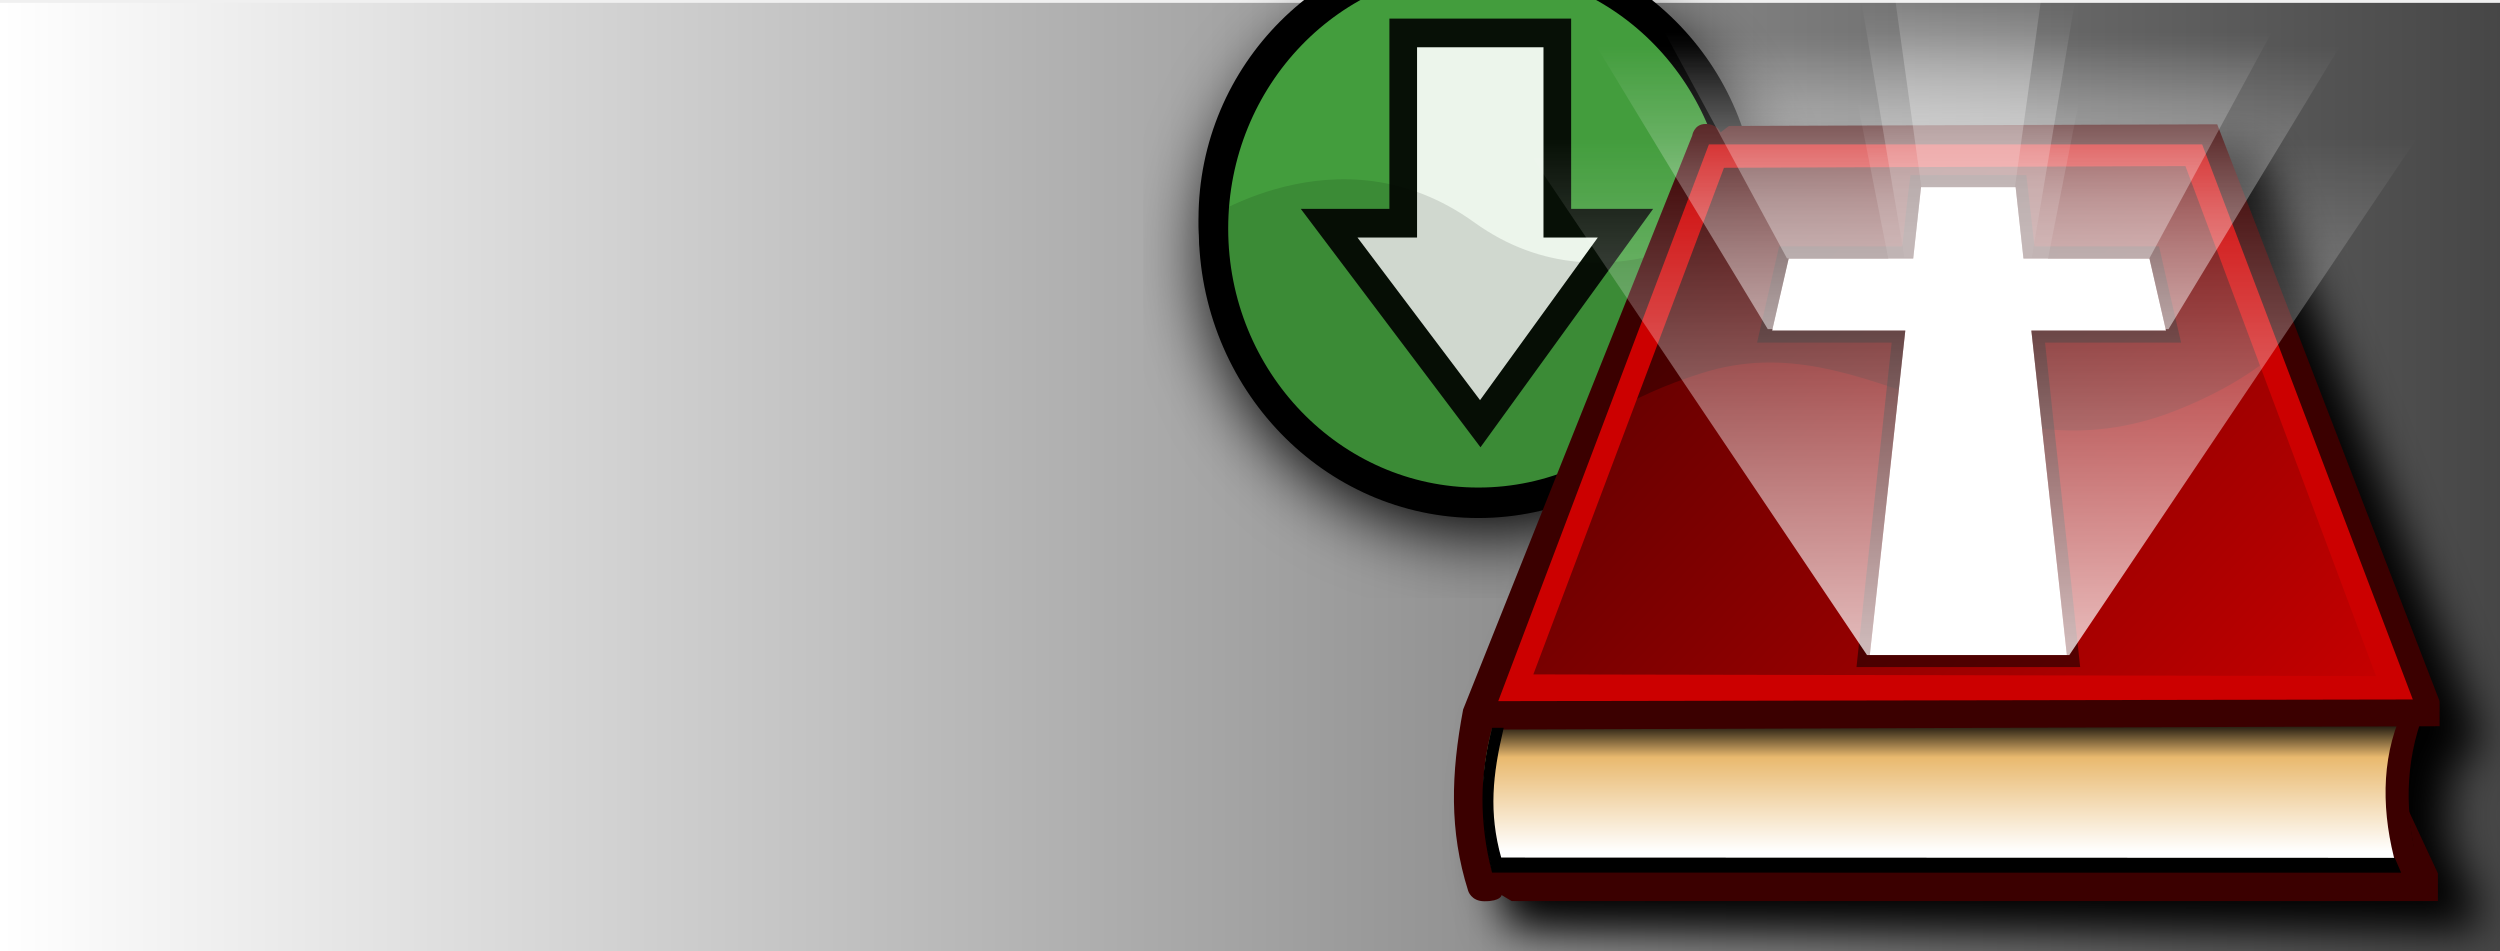
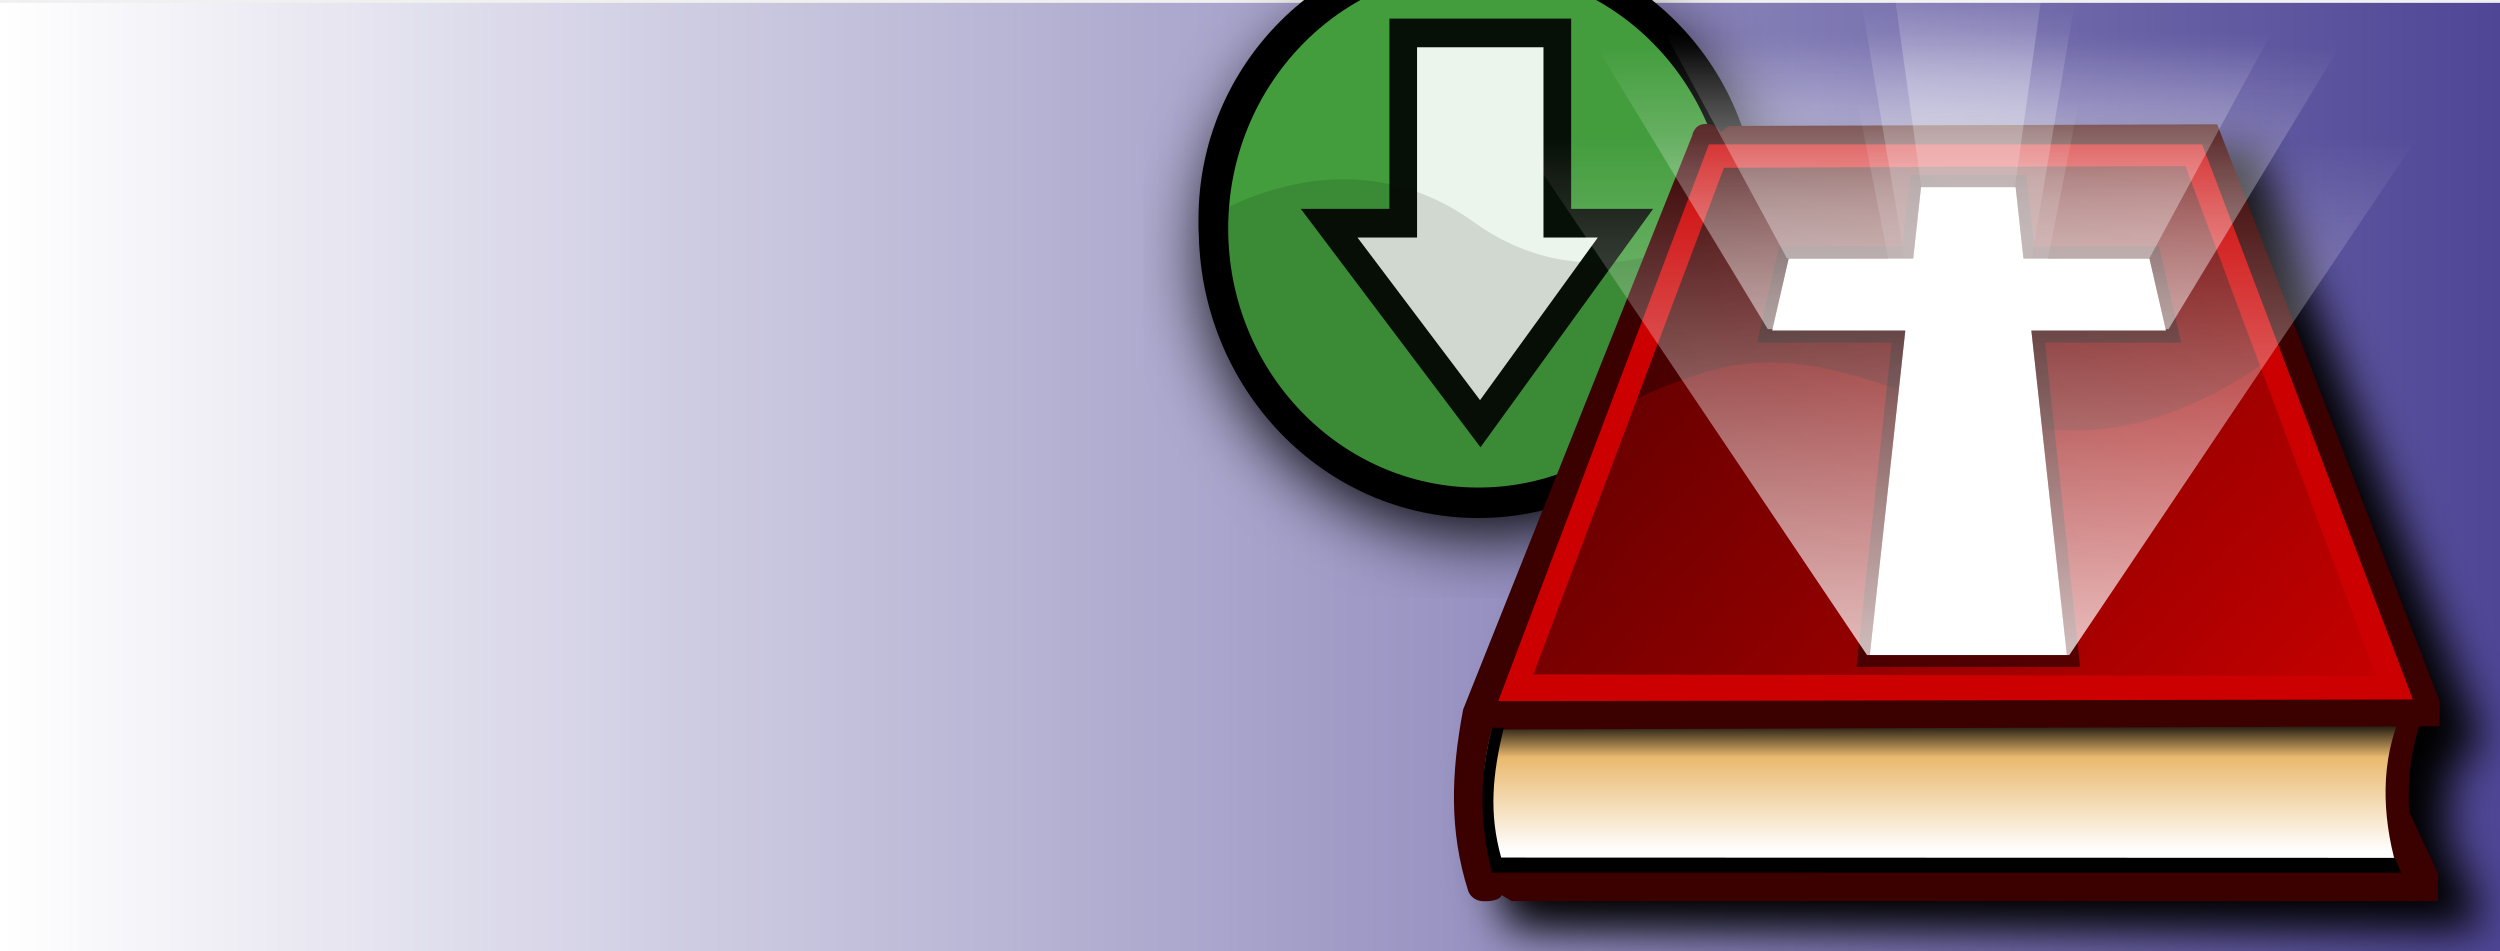
<svg xmlns="http://www.w3.org/2000/svg" xmlns:xlink="http://www.w3.org/1999/xlink" width="150" height="57" id="svg2" version="1.0">
  <defs id="defs4">
    <linearGradient id="linearGradient2617">
-       <stop style="stop-color:#000000;stop-opacity:1;" offset="0" id="stop2619" />
+       <stop style="stop-color:#0c006e;stop-opacity:1;" offset="0" id="stop2619" />
      <stop style="stop-color:#ffffff;stop-opacity:1;" offset="1" id="stop2621" />
    </linearGradient>
    <linearGradient y2="-106.89" x2="15.478" y1="641.026" x1="815.385" gradientTransform="matrix(0.993087,0,0,0.993087,-166.2901,-126.1273)" gradientUnits="userSpaceOnUse" id="linearGradient3256" xlink:href="#linearGradient3267" />
-     <linearGradient y2="211.908" x2="508.271" y1="288.058" x1="508.271" gradientUnits="userSpaceOnUse" id="linearGradient3595" xlink:href="#linearGradient3222" />
-     <linearGradient y2="443.375" x2="639.601" y1="443.375" x1="378.149" gradientUnits="userSpaceOnUse" id="linearGradient3593" xlink:href="#linearGradient3222" />
-     <linearGradient gradientUnits="userSpaceOnUse" y2="250.588" x2="361.41" y1="383.548" x1="420.638" id="linearGradient3587" xlink:href="#linearGradient3222" />
-     <linearGradient gradientUnits="userSpaceOnUse" y2="226.413" x2="281.634" y1="355.747" x1="389.211" id="linearGradient3585" xlink:href="#linearGradient3222" />
-     <linearGradient gradientUnits="userSpaceOnUse" y2="203.447" x2="381.959" y1="335.199" x1="429.099" id="linearGradient3583" xlink:href="#linearGradient3222" />
-     <linearGradient gradientUnits="userSpaceOnUse" y2="175.646" x2="442.395" y1="306.189" x1="477.448" id="linearGradient3581" xlink:href="#linearGradient3222" />
-     <linearGradient gradientUnits="userSpaceOnUse" y2="186.525" x2="572.938" y1="308.607" x1="539.093" id="linearGradient3577" xlink:href="#linearGradient3222" />
-     <linearGradient gradientUnits="userSpaceOnUse" y2="203.447" x2="646.67" y1="335.199" x1="589.86" id="linearGradient3575" xlink:href="#linearGradient3222" />
-     <linearGradient gradientUnits="userSpaceOnUse" y2="228.831" x2="736.116" y1="356.956" x1="629.748" id="linearGradient3573" xlink:href="#linearGradient3222" />
-     <linearGradient gradientUnits="userSpaceOnUse" y2="253.005" x2="659.966" y1="382.339" x1="598.321" id="linearGradient3571" xlink:href="#linearGradient3222" />
-     <linearGradient gradientUnits="userSpaceOnUse" y2="363" x2="603.156" y1="470.576" x1="559.642" id="linearGradient3569" xlink:href="#linearGradient3222" />
-     <linearGradient gradientUnits="userSpaceOnUse" y2="347.89" x2="410.968" y1="472.39" x1="455.691" id="linearGradient3567" xlink:href="#linearGradient3222" />
-     <linearGradient gradientUnits="userSpaceOnUse" y2="472.994" x2="507.666" y1="597.493" x1="507.666" id="linearGradient3565" xlink:href="#linearGradient3222" />
-     <linearGradient gradientUnits="userSpaceOnUse" y2="443.375" x2="639.601" y1="443.375" x1="378.149" id="linearGradient3563" xlink:href="#linearGradient3222" />
    <linearGradient y2="736.752" x2="505.128" y1="635.045" x1="505.128" gradientTransform="matrix(1.023508,0,0,0.8541725,-190.5691,-21.82399)" gradientUnits="userSpaceOnUse" id="linearGradient3369" xlink:href="#linearGradient3190" />
-     <linearGradient gradientUnits="userSpaceOnUse" y2="580.607" x2="-194.231" y1="781.996" x1="816.156" id="linearGradient3345" xlink:href="#linearGradient3267" />
-     <linearGradient gradientTransform="matrix(1.070515,0,0,1,-35.73956,0)" y2="2.485" x2="198.291" y1="765.506" x1="815.385" gradientUnits="userSpaceOnUse" id="linearGradient3319" xlink:href="#linearGradient3267" />
-     <linearGradient gradientTransform="matrix(1.039175,0,0,1,-19.85531,0)" y2="451.65" x2="233.185" y1="523.354" x1="374.718" gradientUnits="userSpaceOnUse" id="linearGradient3315" xlink:href="#linearGradient3267" />
-     <linearGradient y2="638.519" x2="-1487.431" y1="646.633" x1="15986.877" gradientTransform="matrix(4.6251587e-2,0,0,11.08902,174.204,-6432.609)" gradientUnits="userSpaceOnUse" id="linearGradient3303" xlink:href="#linearGradient3267" />
-     <linearGradient gradientUnits="userSpaceOnUse" y2="559.928" x2="198.291" y1="853.255" x1="1132.072" id="linearGradient3297" xlink:href="#linearGradient3267" />
    <linearGradient gradientTransform="matrix(0.993087,0,0,0.993087,-166.2901,-126.1273)" gradientUnits="userSpaceOnUse" y2="2.485" x2="198.291" y1="761.338" x1="921.635" id="linearGradient3273" xlink:href="#linearGradient3267" />
    <linearGradient gradientTransform="matrix(0.993087,0,0,0.993087,3.415485,11.51171)" y2="186.4" x2="513.71" y1="332.781" x1="513.71" gradientUnits="userSpaceOnUse" id="linearGradient3261" xlink:href="#linearGradient3222" />
    <linearGradient y2="186.4" x2="513.71" y1="332.781" x1="513.71" gradientTransform="matrix(0.5545005,0,0,2.268822,226.3362,-156.1804)" gradientUnits="userSpaceOnUse" id="linearGradient3250" xlink:href="#linearGradient3222" />
    <linearGradient y2="186.4" x2="513.71" y1="332.781" x1="513.71" gradientTransform="matrix(0.3615225,0,0,0.993087,324.4213,58.11948)" gradientUnits="userSpaceOnUse" id="linearGradient3246" xlink:href="#linearGradient3222" />
    <linearGradient gradientTransform="matrix(1.098348,0,0,1.241564,-50.08548,-25.47015)" y2="186.4" x2="513.71" y1="332.781" x1="513.71" gradientUnits="userSpaceOnUse" id="linearGradient3242" xlink:href="#linearGradient3222" />
    <linearGradient y2="186.4" x2="513.71" y1="332.781" x1="513.71" gradientTransform="matrix(0.3492157,0,0,1.122727,330.6764,-32.83823)" gradientUnits="userSpaceOnUse" id="linearGradient3238" xlink:href="#linearGradient3222" />
    <linearGradient gradientTransform="matrix(0.2562617,0,0,0.993087,377.9222,-35.50966)" y2="186.4" x2="513.71" y1="332.781" x1="513.71" gradientUnits="userSpaceOnUse" id="linearGradient3232" xlink:href="#linearGradient3222" />
    <linearGradient id="linearGradient3190">
      <stop id="stop3192" offset="0" style="stop-color:#000000;stop-opacity:1;" />
      <stop style="stop-color:#e9b96e;stop-opacity:1;" offset="0.283" id="stop3357" />
      <stop id="stop3194" offset="1" style="stop-color:#ffffff;stop-opacity:1;" />
    </linearGradient>
    <linearGradient id="linearGradient3222">
      <stop id="stop3224" offset="0" style="stop-color:#ffffff;stop-opacity:1;" />
      <stop id="stop3226" offset="1" style="stop-color:#ffffff;stop-opacity:0;" />
    </linearGradient>
    <linearGradient id="linearGradient3267">
      <stop id="stop3269" offset="0" style="stop-color:#cc0000;stop-opacity:1;" />
      <stop id="stop3271" offset="1" style="stop-color:#000000;stop-opacity:1;" />
    </linearGradient>
    <linearGradient xlink:href="#linearGradient2617" id="linearGradient2623" x1="84.286" y1="-116.975" x2="84.286" y2="311.597" gradientUnits="userSpaceOnUse" gradientTransform="matrix(0.3506493,0,0,0.4829932,-58.02819,-150.5598)" />
    <clipPath clipPathUnits="userSpaceOnUse" id="clipPath3406">
      <path style="opacity:0.128;fill:#000000;fill-opacity:1;fill-rule:evenodd;stroke:none;stroke-width:1px;stroke-linecap:butt;stroke-linejoin:miter;stroke-opacity:1" d="M -15.525,34.757 C -15.525,34.757 8.309,18.308 31.471,34.422 C 54.634,50.535 79.475,32.072 79.475,32.072 C 79.475,32.072 83.847,83.096 32.479,83.096 C -18.895,83.096 -15.861,34.757 -15.525,34.757 z" id="path3408" />
    </clipPath>
    <filter id="filter3711">
      <feGaussianBlur stdDeviation="1.184" id="feGaussianBlur3713" />
    </filter>
    <filter id="filter3800" x="-0.147" width="1.295" y="-0.147" height="1.295">
      <feGaussianBlur stdDeviation="1.535" id="feGaussianBlur3802" />
    </filter>
  </defs>
  <g id="layer1" style="display:inline">
    <rect style="opacity:1;fill:url(#linearGradient2623);fill-opacity:1;stroke:none;stroke-width:100;stroke-linecap:round;stroke-linejoin:miter;stroke-miterlimit:4;stroke-dasharray:none;stroke-dashoffset:0;stroke-opacity:1" id="rect2615" width="57.857" height="152.143" x="-58.028" y="-150.698" transform="matrix(0,-1,-1,0,0,0)" />
  </g>
  <g id="layer10">
    <g id="g3655" style="fill:#000000;fill-opacity:1;filter:url(#filter3711)" transform="matrix(1.077553,0,0,1.077553,83.31599,-81.15945)">
      <g transform="matrix(8.4467166e-2,0,0,8.4467166e-2,5.873411,73.07009)" id="g3574" style="fill:#000000;fill-opacity:1;display:inline">
        <path style="fill:#000000;fill-opacity:1;stroke:none;stroke-width:1.883;stroke-miterlimit:4;stroke-dashoffset:0;stroke-opacity:1;display:inline" d="M 24.63,515.502 L 628.238,515.502 C 621.26,550.058 624.05,584.614 628.238,619.17 L 24.63,619.17 C 17.581,592.095 15.874,560.566 24.63,515.502 z" id="path3576" />
        <path id="path3578" d="M 173.634,134.333 L 500.453,134.333 L 643.458,510.467 L 30.63,510.467 L 173.634,134.333 z" style="fill:#000000;fill-opacity:1;stroke:none;stroke-width:1;stroke-miterlimit:4;stroke-dashoffset:0;stroke-opacity:1;display:inline" />
        <path style="fill:#000000;fill-opacity:1;stroke:none;stroke-width:1;stroke-miterlimit:4;stroke-dashoffset:0;stroke-opacity:1;display:inline" d="M 551.761,269.243 C 534.762,286.109 510.395,302.757 475.51,316.539 C 349.823,366.194 272.238,257.575 163.619,291.712 C 138.072,299.741 118.628,308.806 103.816,317.967 L 30.638,510.471 L 643.466,510.471 L 551.761,269.243 z" id="path3580" />
      </g>
      <g transform="matrix(8.4467166e-2,0,0,8.4467166e-2,5.873411,73.07009)" id="g3582" style="fill:#000000;fill-opacity:1;display:inline">
        <path id="path3584" style="fill:#000000;fill-opacity:1;fill-rule:evenodd;stroke:none;stroke-width:1px;stroke-linecap:butt;stroke-linejoin:miter;stroke-opacity:1" d="M 165.368,138.931 L 493.823,138.931 L 634.905,508.168 L 26.491,510.372 L 165.368,138.931 z M 177.492,156.566 L 481.699,155.464 L 607.35,491.635 L 51.841,490.533 L 177.492,156.566 z" />
        <g id="g3586" style="fill:#000000;fill-opacity:1;stroke:none;stroke-opacity:1" transform="matrix(0.993087,0,0,0.993087,2.242308,2.25825)">
          <path id="path3588" d="M 623.914,523.353 C 611.614,555.083 614.009,591.563 624.699,625.377 L 638.825,623.807 C 629.526,591.179 627.255,558.06 638.825,523.353 L 623.914,523.353 z" style="fill:#000000;fill-opacity:1;fill-rule:evenodd;stroke:none;stroke-width:1px;stroke-linecap:butt;stroke-linejoin:miter;stroke-opacity:1" />
          <path d="M 503.882,126.525 L 651.495,509.431 L 651.495,526.079 L 22.197,528.299 C 13.982,560.485 15.655,588.748 22.197,620.934 L 636.607,621.394 L 630.138,580.317 L 650.385,623.748 L 650.385,642.156 L 35.621,642.156 L 28.857,638.156 C 28.857,638.156 28.587,642.27 17.433,642.27 C 8.588,642.27 6.659,635.286 6.659,635.286 C -5.953,595.494 -4.72,557.724 3.33,514.981 L 155.382,134.075 C 155.382,134.075 156.492,126.306 164.261,126.306 C 172.03,126.306 174.25,131.855 174.25,131.855 L 179.799,127.635 L 503.882,126.525 z M 166.481,139.844 L 493.893,139.844 L 633.737,508.321 L 26.637,509.431 L 166.481,139.844 z" style="fill:#000000;fill-opacity:1;fill-rule:evenodd;stroke:none;stroke-width:1px;stroke-linecap:butt;stroke-linejoin:miter;stroke-opacity:1" id="path3590" />
        </g>
        <path style="fill:#000000;fill-opacity:1;fill-rule:evenodd;stroke:#000000;stroke-width:0.993px;stroke-linecap:butt;stroke-linejoin:miter;stroke-opacity:1" d="M 25.066,526.242 C 16.954,556.249 16.485,587.573 24.999,620.697 L 623.139,620.764 L 619.376,611.973 L 30.254,611.778 C 21.775,581.532 24.547,556.53 31.679,526.242 L 25.066,526.242 z" id="path3592" />
      </g>
    </g>
    <g id="g3720" style="opacity:1;fill:#000000;fill-opacity:1;display:inline;filter:url(#filter3800)" transform="matrix(1.341726,0,0,1.341726,11.81519,-42.81502)">
      <path transform="matrix(0.2631581,0,0,0.2631581,49.2158,33.94588)" d="M 77.143,35.429 A 45,45 0 1 1 -12.857,35.429 A 45,45 0 1 1 77.143,35.429 z" id="path3722" style="fill:#000000;fill-opacity:1;stroke:#000000;stroke-width:5;stroke-linecap:round;stroke-linejoin:miter;stroke-miterlimit:4;stroke-dasharray:none;stroke-dashoffset:0;stroke-opacity:1" />
      <path style="fill:#000000;fill-opacity:1;stroke:#000000;stroke-width:1.09;stroke-linecap:round;stroke-linejoin:miter;stroke-miterlimit:4;stroke-dasharray:none;stroke-dashoffset:0;stroke-opacity:1" d="M 49.775,39.179 L 53.866,43.27 L 49.775,47.361 L 53.626,51.212 L 57.717,47.121 L 61.808,51.212 L 65.661,47.359 L 61.57,43.268 L 65.661,39.176 L 61.811,35.326 L 57.719,39.417 L 53.628,35.326 L 49.775,39.179 z" id="path3724" />
      <path clip-path="url(#clipPath3406)" style="opacity:0.12;fill:#000000;fill-opacity:1;stroke:none;stroke-width:5;stroke-linecap:round;stroke-linejoin:miter;stroke-miterlimit:4;stroke-dasharray:none;stroke-dashoffset:0;stroke-opacity:1" id="path3726" d="M 77.143,35.429 A 45,45 0 1 1 -12.857,35.429 A 45,45 0 1 1 77.143,35.429 z" transform="matrix(0.2631581,0,0,0.2631581,49.2158,33.94588)" />
    </g>
  </g>
  <g id="layer3" style="opacity:1;display:inline">
    <g id="g3715" transform="matrix(1.341726,0,0,1.341726,11.29877,-44.92485)">
      <path style="fill:#cc0000;fill-opacity:1;stroke:#000000;stroke-width:5;stroke-linecap:round;stroke-linejoin:miter;stroke-miterlimit:4;stroke-dasharray:none;stroke-dashoffset:0;stroke-opacity:1" id="path3458" d="M 77.143,35.429 A 45,45 0 1 1 -12.857,35.429 A 45,45 0 1 1 77.143,35.429 z" transform="matrix(0.2631581,0,0,0.2631581,49.2158,33.94588)" />
      <path id="rect3450" d="M 49.775,39.179 L 53.866,43.27 L 49.775,47.361 L 53.626,51.212 L 57.717,47.121 L 61.808,51.212 L 65.661,47.359 L 61.57,43.268 L 65.661,39.176 L 61.811,35.326 L 57.719,39.417 L 53.628,35.326 L 49.775,39.179 z" style="fill:#ffffff;fill-opacity:1;stroke:#000000;stroke-width:1.09;stroke-linecap:round;stroke-linejoin:miter;stroke-miterlimit:4;stroke-dasharray:none;stroke-dashoffset:0;stroke-opacity:1" />
      <path transform="matrix(0.2631581,0,0,0.2631581,49.2158,33.94588)" d="M 77.143,35.429 A 45,45 0 1 1 -12.857,35.429 A 45,45 0 1 1 77.143,35.429 z" id="path3460" style="opacity:0.12;fill:#000000;fill-opacity:1;stroke:none;stroke-width:5;stroke-linecap:round;stroke-linejoin:miter;stroke-miterlimit:4;stroke-dasharray:none;stroke-dashoffset:0;stroke-opacity:1" clip-path="url(#clipPath3406)" />
    </g>
  </g>
  <g id="layer6" style="display:inline">
    <g style="display:inline" id="g3472" transform="matrix(0.165938,0,0,0.1718493,69.37774,-5.387665)">
      <path transform="matrix(2.12782,0,0,2.12782,48.03437,35.75725)" d="M 77.143,35.429 A 45,45 0 1 1 -12.857,35.429 A 45,45 0 1 1 77.143,35.429 z" id="path2625" style="opacity:1;fill:#439d3d;fill-opacity:1;stroke:#000000;stroke-width:5;stroke-linecap:round;stroke-linejoin:miter;stroke-miterlimit:4;stroke-dasharray:none;stroke-dashoffset:0;stroke-opacity:1" />
      <path id="rect3397" d="M 89.286,42.857 L 145,42.857 L 145,109.286 L 169.643,109.286 L 117.143,179.286 L 62.5,109.286 L 89.286,109.286 L 89.286,42.857 z" style="opacity:0.897;fill:#ffffff;fill-opacity:1;stroke:#000000;stroke-width:10;stroke-linecap:round;stroke-linejoin:miter;stroke-miterlimit:4;stroke-dasharray:none;stroke-dashoffset:0;stroke-opacity:1" />
      <path clip-path="url(#clipPath3406)" style="opacity:0.12;fill:#000000;fill-opacity:1;stroke:none;stroke-width:5;stroke-linecap:round;stroke-linejoin:miter;stroke-miterlimit:4;stroke-dasharray:none;stroke-dashoffset:0;stroke-opacity:1" id="path3404" d="M 77.143,35.429 A 45,45 0 1 1 -12.857,35.429 A 45,45 0 1 1 77.143,35.429 z" transform="matrix(2.12782,0,0,2.12782,48.03437,35.75725)" />
    </g>
  </g>
  <g id="layer7">
    <g style="display:inline" id="g2592" transform="matrix(9.1017846e-2,0,0,9.1017846e-2,87.28242,-4.183908)">
      <g style="display:inline" id="layer8">
        <path id="rect3162" d="M 24.63,515.502 L 628.238,515.502 C 621.26,550.058 624.05,584.614 628.238,619.17 L 24.63,619.17 C 17.581,592.095 15.874,560.566 24.63,515.502 z" style="fill:url(#linearGradient3369);fill-opacity:1;stroke:none;stroke-width:1.883;stroke-miterlimit:4;stroke-dashoffset:0;stroke-opacity:1;display:inline" />
        <path style="fill:url(#linearGradient3273);fill-opacity:1;stroke:none;stroke-width:1;stroke-miterlimit:4;stroke-dashoffset:0;stroke-opacity:1;display:inline" d="M 173.634,134.333 L 500.453,134.333 L 643.458,510.467 L 30.63,510.467 L 173.634,134.333 z" id="path3160" />
        <path id="path3249" d="M 551.761,269.243 C 534.762,286.109 510.395,302.757 475.51,316.539 C 349.823,366.194 272.238,257.575 163.619,291.712 C 138.072,299.741 118.628,308.806 103.816,317.967 L 30.638,510.471 L 643.466,510.471 L 551.761,269.243 z" style="fill:url(#linearGradient3256);fill-opacity:1;stroke:none;stroke-width:1;stroke-miterlimit:4;stroke-dashoffset:0;stroke-opacity:1;display:inline" />
      </g>
      <g style="display:inline" id="layer4">
        <path d="M 165.368,138.931 L 493.823,138.931 L 634.905,508.168 L 26.491,510.372 L 165.368,138.931 z M 177.492,156.566 L 481.699,155.464 L 607.35,491.635 L 51.841,490.533 L 177.492,156.566 z" style="fill:#cc0000;fill-opacity:1;fill-rule:evenodd;stroke:none;stroke-width:1px;stroke-linecap:butt;stroke-linejoin:miter;stroke-opacity:1" id="path3413" />
        <g transform="matrix(0.993087,0,0,0.993087,2.242308,2.25825)" style="fill:#3b0000;fill-opacity:1;stroke:none;stroke-opacity:1" id="g3409">
          <path style="fill:#3b0000;fill-opacity:1;fill-rule:evenodd;stroke:none;stroke-width:1px;stroke-linecap:butt;stroke-linejoin:miter;stroke-opacity:1" d="M 623.914,523.353 C 611.614,555.083 614.009,591.563 624.699,625.377 L 638.825,623.807 C 629.526,591.179 627.255,558.06 638.825,523.353 L 623.914,523.353 z" id="path3407" />
          <path id="path3389" style="fill:#3b0000;fill-opacity:1;fill-rule:evenodd;stroke:none;stroke-width:1px;stroke-linecap:butt;stroke-linejoin:miter;stroke-opacity:1" d="M 503.882,126.525 L 651.495,509.431 L 651.495,526.079 L 22.197,528.299 C 13.982,560.485 15.655,588.748 22.197,620.934 L 636.607,621.394 L 630.138,580.317 L 650.385,623.748 L 650.385,642.156 L 35.621,642.156 L 28.857,638.156 C 28.857,638.156 28.587,642.27 17.433,642.27 C 8.588,642.27 6.659,635.286 6.659,635.286 C -5.953,595.494 -4.72,557.724 3.33,514.981 L 155.382,134.075 C 155.382,134.075 156.492,126.306 164.261,126.306 C 172.03,126.306 174.25,131.855 174.25,131.855 L 179.799,127.635 L 503.882,126.525 z M 166.481,139.844 L 493.893,139.844 L 633.737,508.321 L 26.637,509.431 L 166.481,139.844 z" />
        </g>
        <path id="path3418" d="M 25.066,526.242 C 16.954,556.249 16.485,587.573 24.999,620.697 L 623.139,620.764 L 619.376,611.973 L 30.254,611.778 C 21.775,581.532 24.547,556.53 31.679,526.242 L 25.066,526.242 z" style="fill:#000000;fill-opacity:1;fill-rule:evenodd;stroke:#000000;stroke-width:0.993px;stroke-linecap:butt;stroke-linejoin:miter;stroke-opacity:1" />
      </g>
      <g transform="translate(-169.7056,-129.2792)" style="display:inline" id="layer5">
        <path id="rect3202" d="M 477.105,298.605 L 471.953,345.621 L 389.868,345.621 L 378.945,393.165 L 466.74,393.165 L 443.34,607.051 L 573.248,607.051 L 549.849,393.165 L 638.606,393.165 L 627.682,345.621 L 544.635,345.621 L 539.483,298.605 L 477.105,298.605 z" style="fill:#ffffff;fill-opacity:1;stroke:none;stroke-width:10;stroke-miterlimit:4;stroke-dasharray:none;stroke-dashoffset:0;stroke-opacity:1" />
      </g>
      <g style="opacity:0.5;display:inline" id="layer9">
        <path d="M 300.492,161.402 C 298.26,176.985 296.902,192.716 295.03,208.388 C 267.968,208.388 240.907,208.388 213.845,208.388 C 209.052,229.543 204.147,250.673 199.321,271.821 C 228.896,271.821 258.472,271.821 288.047,271.821 C 280.436,343.129 272.349,414.386 264.865,485.707 C 314.012,485.707 363.16,485.707 412.307,485.707 C 404.822,414.387 396.728,343.132 389.156,271.821 C 419.052,271.821 448.948,271.821 478.844,271.821 C 473.929,250.694 469.051,229.557 464.32,208.388 C 436.948,208.388 409.576,208.388 382.204,208.388 C 380.385,192.719 378.652,177.04 376.835,161.371 C 351.387,161.381 325.94,161.346 300.492,161.402 z M 307.399,169.325 L 369.778,169.325 L 374.929,216.342 L 457.976,216.342 L 468.9,263.886 L 380.143,263.886 L 403.543,477.772 L 273.634,477.772 L 297.034,263.886 L 209.239,263.886 L 220.163,216.342 L 302.248,216.342 L 307.399,169.325 z" style="fill:#000000;fill-opacity:1;stroke:none;stroke-width:2;stroke-miterlimit:4;stroke-dasharray:none;stroke-dashoffset:0;stroke-opacity:1;display:inline" id="path3453" />
      </g>
      <g transform="translate(-169.7056,-129.2792)" style="opacity:0.72;display:inline" id="layer2">
        <path id="rect3219" d="M 304.323,189.545 L 712.022,189.545 L 627.61,345.594 L 388.735,345.594 L 304.323,189.545 z" style="opacity:0.8;fill:url(#linearGradient3261);fill-opacity:1;stroke:none;stroke-width:2;stroke-miterlimit:4;stroke-dashoffset:0;stroke-opacity:1" />
        <path style="opacity:0.8;fill:url(#linearGradient3232);fill-opacity:1;stroke:none;stroke-width:2;stroke-miterlimit:4;stroke-dashoffset:0;stroke-opacity:1" d="M 455.57,142.524 L 560.775,142.524 L 538.993,298.572 L 477.352,298.572 L 455.57,142.524 z" id="path3230" />
        <path id="path3234" d="M 436.49,168.436 L 579.856,168.436 L 550.172,344.856 L 466.173,344.856 L 436.49,168.436 z" style="opacity:0.8;fill:url(#linearGradient3238);fill-opacity:1;stroke:none;stroke-width:2;stroke-miterlimit:4;stroke-dashoffset:0;stroke-opacity:1" />
        <path style="opacity:0.8;fill:url(#linearGradient3242);fill-opacity:1;stroke:none;stroke-width:2;stroke-miterlimit:4;stroke-dashoffset:0;stroke-opacity:1" d="M 257.889,197.108 L 758.456,197.108 L 640.269,392.201 L 376.076,392.201 L 257.889,197.108 z" id="path3240" />
        <path id="path3244" d="M 433.963,236.153 L 582.382,236.153 L 551.652,392.201 L 464.693,392.201 L 433.963,236.153 z" style="opacity:1;fill:url(#linearGradient3246);fill-opacity:1;stroke:none;stroke-width:2;stroke-miterlimit:4;stroke-dashoffset:0;stroke-opacity:1" />
        <path id="path3248" d="M 201.692,250.557 L 814.653,250.557 L 574.862,607.068 L 441.484,607.068 L 201.692,250.557 z" style="opacity:1;fill:url(#linearGradient3250);fill-opacity:1;stroke:none;stroke-width:2;stroke-miterlimit:4;stroke-dashoffset:0;stroke-opacity:1" />
      </g>
    </g>
  </g>
</svg>
